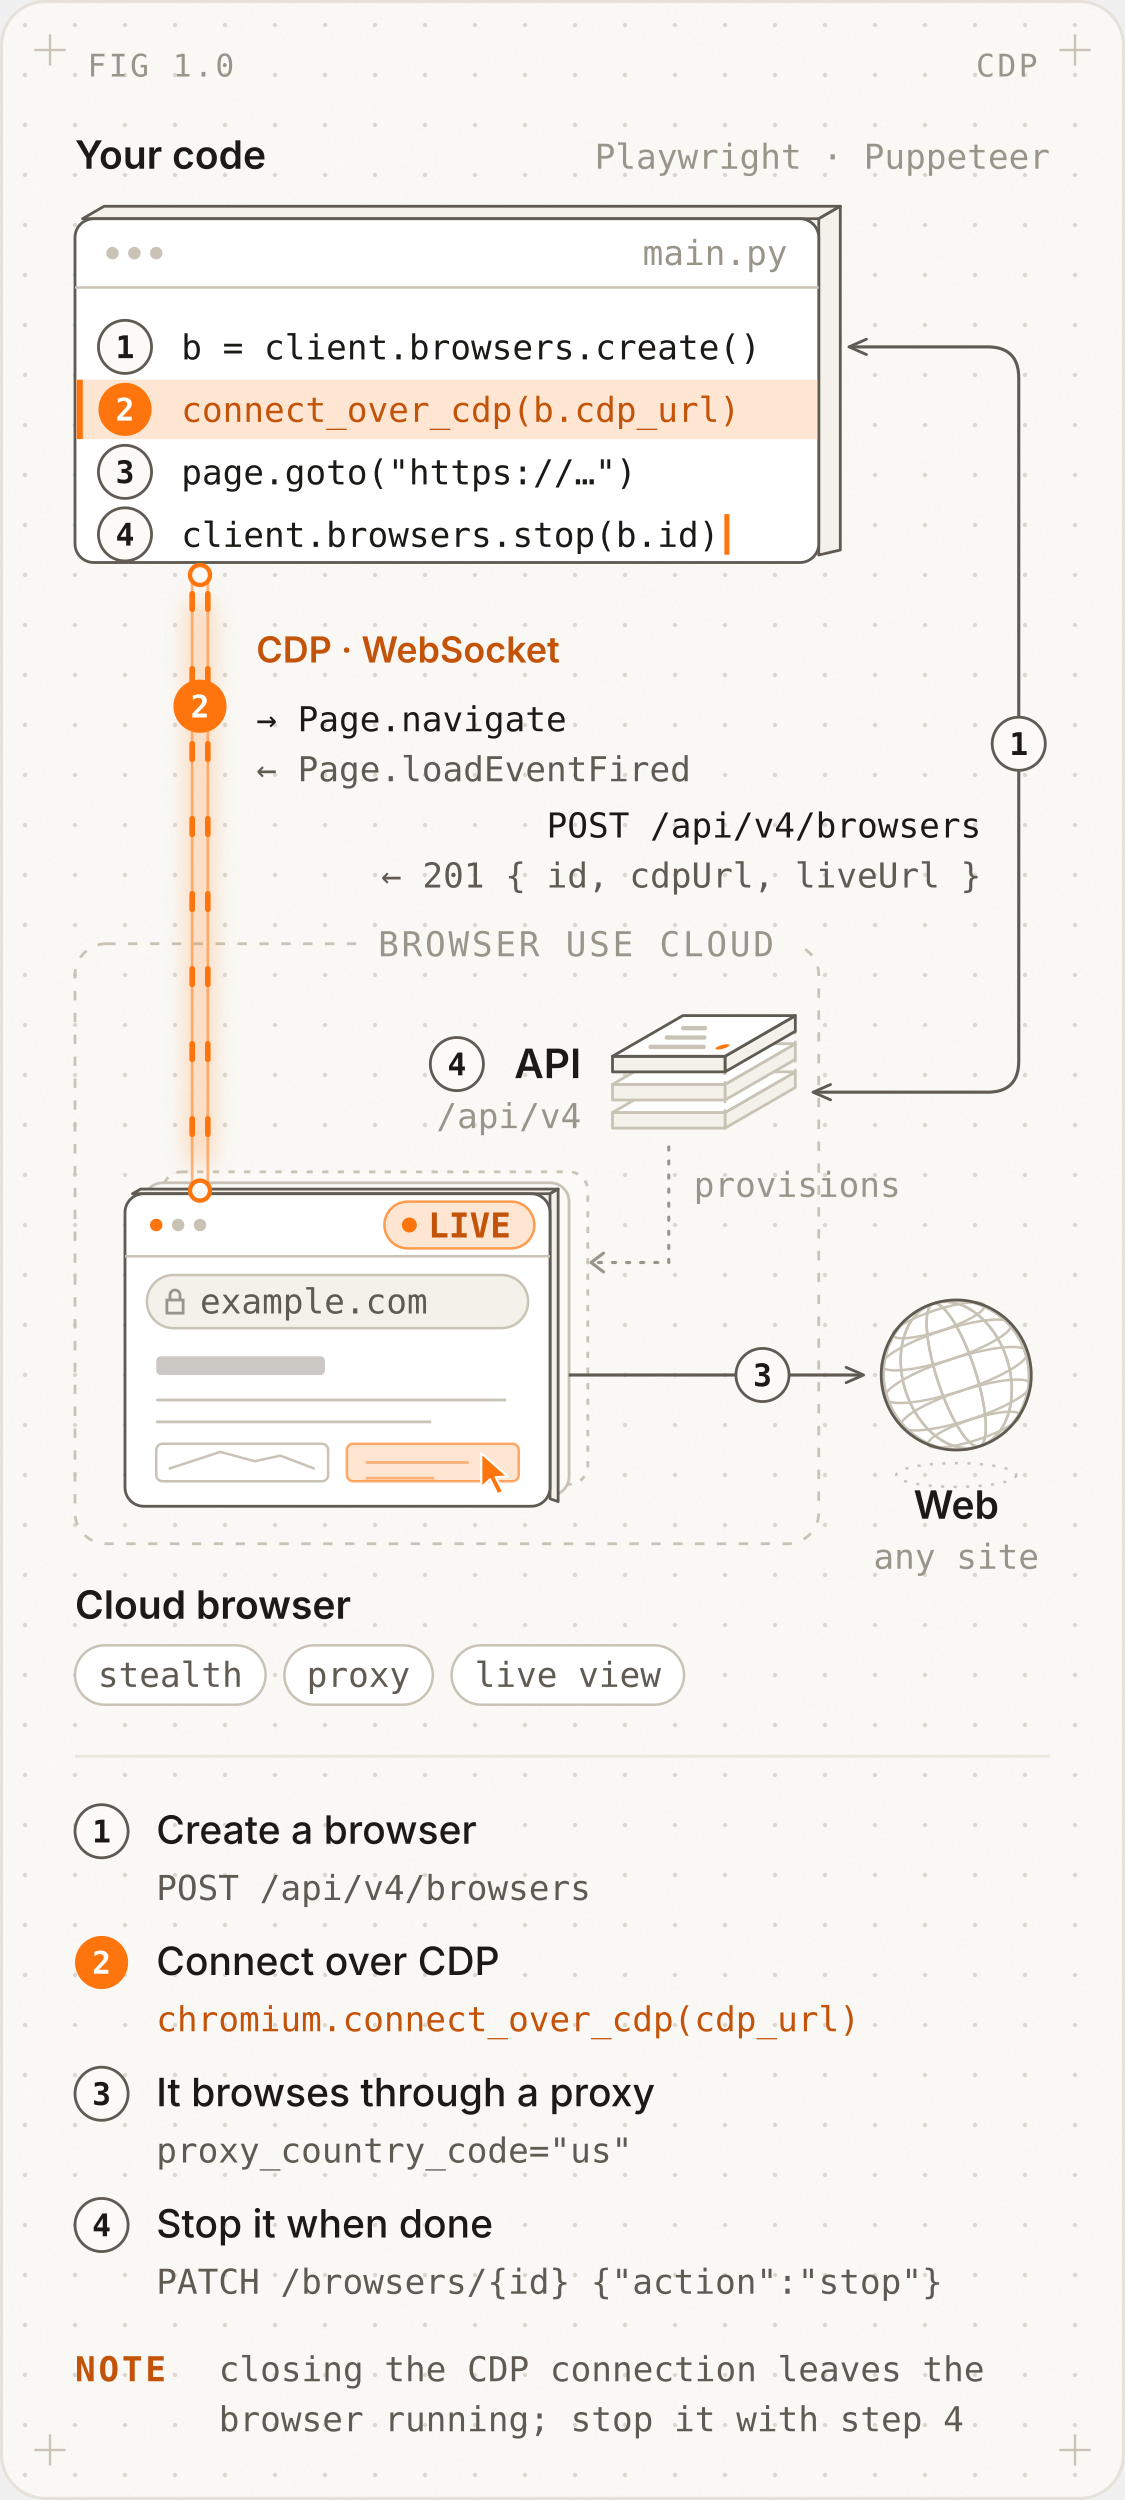
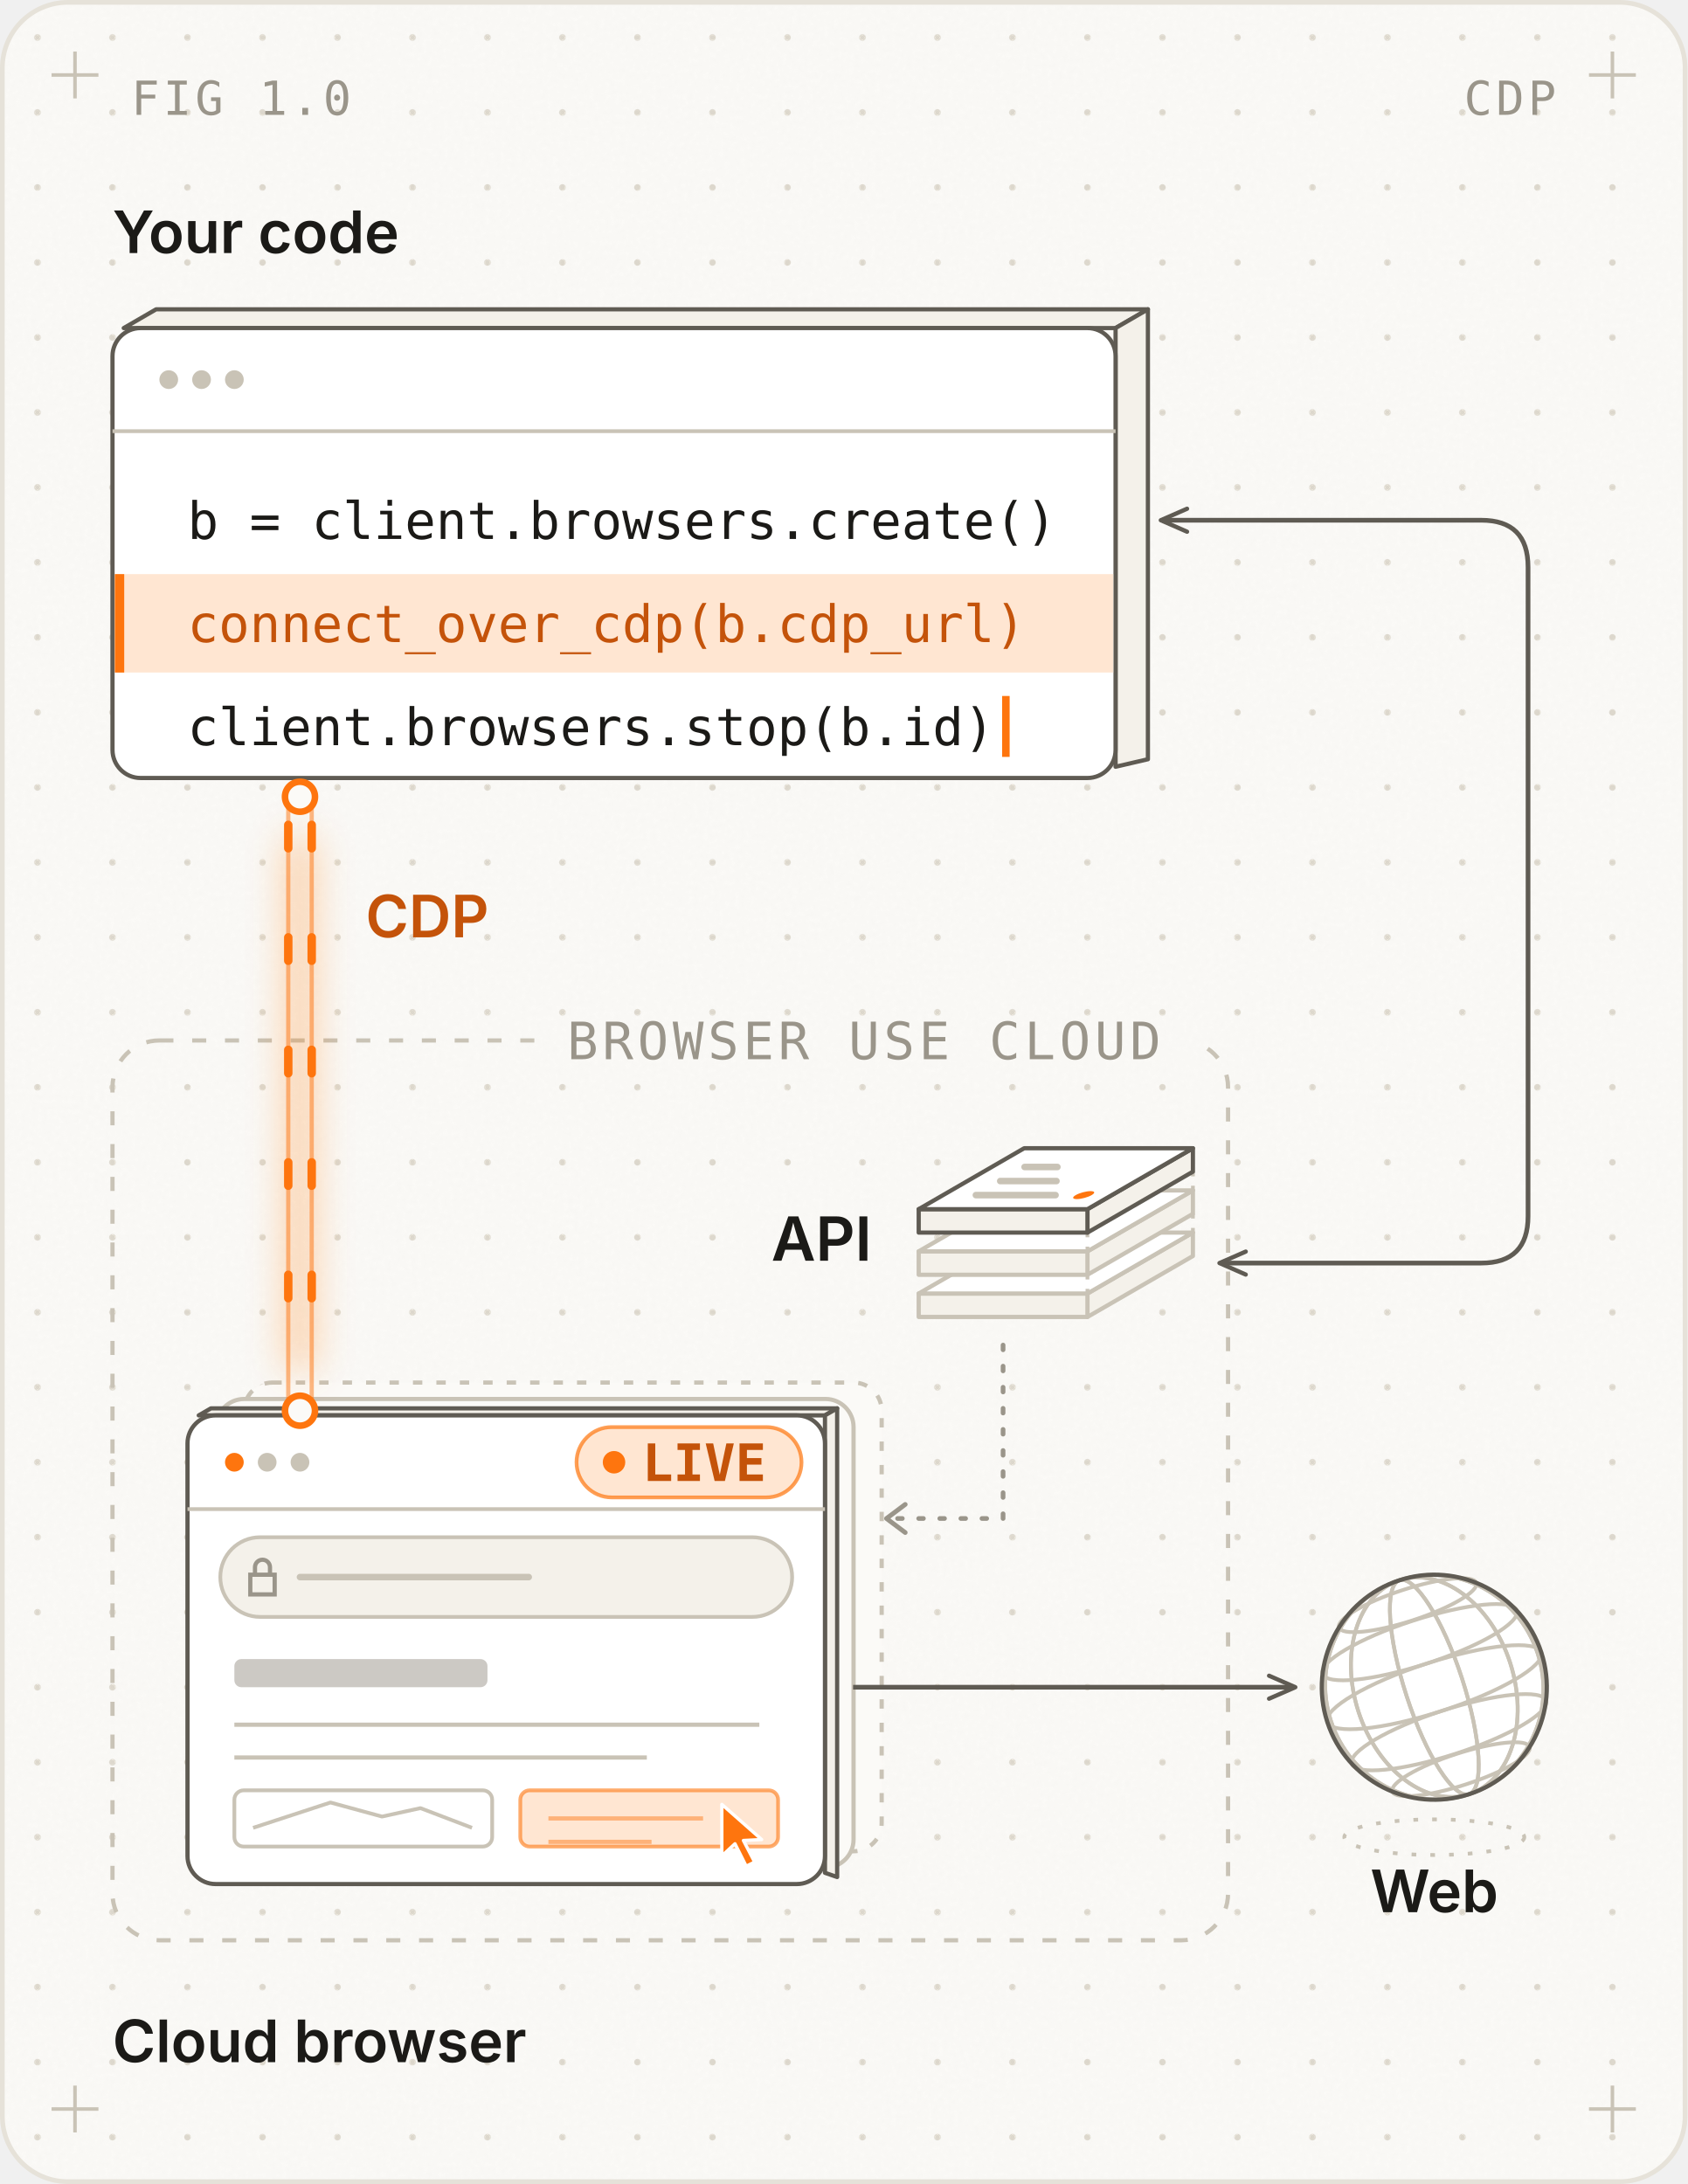
- <svg xmlns="http://www.w3.org/2000/svg" viewBox="0 0 360 800" width="360" height="800" role="img" aria-labelledby="t d" fill="none">
-   <style>.s{font-family:Geist, Inter, -apple-system, BlinkMacSystemFont, 'Segoe UI', Helvetica, Arial, sans-serif}.m{font-family:'Geist Mono', ui-monospace, SFMono-Regular, Menlo, monospace}text{font-kerning:normal}@keyframes fr{to{stroke-dashoffset:-24}}@keyframes fl{to{stroke-dashoffset:24}}@keyframes cur{0%,100%{transform:translate(0,0)}35%,55%{transform:translate(-30px,-14px)}75%{transform:translate(-8px,-24px)}}@keyframes live{0%,100%{fill-opacity:1}50%{fill-opacity:.25}}@keyframes caret{0%,49%{fill-opacity:1}50%,100%{fill-opacity:0}}@keyframes spin{0%{transform:scaleX(0)}16.7%{transform:scaleX(.5)}33.3%{transform:scaleX(.866)}50%{transform:scaleX(1)}66.7%{transform:scaleX(.866)}83.3%{transform:scaleX(.5)}100%{transform:scaleX(0)}}.ma,.story{display:none}@media (prefers-reduced-motion:no-preference){.pkr{animation:fr 1s linear infinite}.pkl{animation:fl 1.5s linear infinite}.cur{animation:cur 6s ease-in-out infinite}.live{animation:live 1.6s ease-in-out infinite}.caret{animation:caret 1.1s step-end infinite}.ms{display:none}.ma,.story{display:inline}}.mer{transform-origin:306px 440px;transform:scaleX(.5)}@media (prefers-reduced-motion:no-preference){.mer{animation:spin 18s linear infinite}}@keyframes h1{0%,2.2%{fill:#1B1A17}4.2%,16.7%{fill:#C4530A}19.7%,100%{fill:#1B1A17}}@media (prefers-reduced-motion:no-preference){.h1{animation:h1 9s linear infinite}}@keyframes h2{0%,16.7%{fill:#5F5B53}18.7%,31.1%{fill:#C4530A}34.1%,100%{fill:#5F5B53}}@media (prefers-reduced-motion:no-preference){.h2{animation:h2 9s linear infinite}}@keyframes h3{0%,32.2%{fill:#1B1A17}34.2%,45.6%{fill:#C4530A}48.6%,100%{fill:#1B1A17}}@media (prefers-reduced-motion:no-preference){.h3{animation:h3 9s linear infinite}}@keyframes h4{0%,64.4%{fill:#5F5B53}66.4%,77.8%{fill:#C4530A}80.8%,100%{fill:#5F5B53}}@media (prefers-reduced-motion:no-preference){.h4{animation:h4 9s linear infinite}}@keyframes b1{0%,2.2%{fill-opacity:0}4.2%,31.1%{fill-opacity:1}34.1%,100%{fill-opacity:0}}@media (prefers-reduced-motion:no-preference){.b1{animation:b1 9s linear infinite}}@keyframes b3{0%,32.2%{fill-opacity:0}34.2%,77.8%{fill-opacity:1}80.8%,100%{fill-opacity:0}}@media (prefers-reduced-motion:no-preference){.b3{animation:b3 9s linear infinite}}</style>
+ <svg xmlns="http://www.w3.org/2000/svg" viewBox="0 0 360 466" width="360" height="466" role="img" aria-labelledby="t d" fill="none">
+   <style>.s{font-family:Geist, Inter, -apple-system, BlinkMacSystemFont, 'Segoe UI', Helvetica, Arial, sans-serif}.m{font-family:'Geist Mono', ui-monospace, SFMono-Regular, Menlo, monospace}text{font-kerning:normal}@keyframes fr{to{stroke-dashoffset:-24}}@keyframes fl{to{stroke-dashoffset:24}}@keyframes cur{0%,100%{transform:translate(0,0)}35%,55%{transform:translate(-30px,-14px)}75%{transform:translate(-8px,-24px)}}@keyframes live{0%,100%{fill-opacity:1}50%{fill-opacity:.25}}@keyframes caret{0%,49%{fill-opacity:1}50%,100%{fill-opacity:0}}@keyframes spin{0%{transform:scaleX(0)}16.7%{transform:scaleX(.5)}33.3%{transform:scaleX(.866)}50%{transform:scaleX(1)}66.7%{transform:scaleX(.866)}83.3%{transform:scaleX(.5)}100%{transform:scaleX(0)}}.ma,.story{display:none}@media (prefers-reduced-motion:no-preference){.pkr{animation:fr 1s linear infinite}.pkl{animation:fl 1.5s linear infinite}.cur{animation:cur 6s ease-in-out infinite}.live{animation:live 1.6s ease-in-out infinite}.caret{animation:caret 1.1s step-end infinite}.ms{display:none}.ma,.story{display:inline}}.mer{transform-origin:306px 360px;transform:scaleX(.5)}@media (prefers-reduced-motion:no-preference){.mer{animation:spin 18s linear infinite}}@keyframes b1{0%,2.0%{fill-opacity:0}4.0%,28.0%{fill-opacity:1}31.0%,100%{fill-opacity:0}}@media (prefers-reduced-motion:no-preference){.b1{animation:b1 10s linear infinite}}@keyframes b3{0%,73.0%{fill-opacity:0}75.0%,86.0%{fill-opacity:1}89.0%,100%{fill-opacity:0}}@media (prefers-reduced-motion:no-preference){.b3{animation:b3 10s linear infinite}}</style>
  <defs>
    <pattern id="dots" width="16" height="16" patternUnits="userSpaceOnUse">
      <circle cx="8" cy="8" r="0.7" fill="#DDD8CD" />
    </pattern>
    <filter id="grain" x="0" y="0" width="100%" height="100%">
      <feTurbulence type="fractalNoise" baseFrequency="0.9" numOctaves="2" seed="7" stitchTiles="stitch" />
      <feColorMatrix values="0 0 0 0 0.5  0 0 0 0 0.5  0 0 0 0 0.5  0 0 0 0.05 0" />
    </filter>
    <clipPath id="card">
-       <rect x="0.5" y="0.5" width="359" height="799" rx="14" />
+       <rect x="0.5" y="0.5" width="359" height="465" rx="14" />
    </clipPath>
    <marker id="ah" viewBox="0 0 10 10" refX="8.5" refY="5" markerWidth="7" markerHeight="7" orient="auto-start-reverse">
      <path d="M1 1.5 L9 5 L1 8.5" stroke="#5F5B53" stroke-width="1.3" fill="none" stroke-linecap="round" stroke-linejoin="round" />
    </marker>
-     <filter id="glow" filterUnits="userSpaceOnUse" x="0" y="0" width="360" height="800">
+     <filter id="glow" filterUnits="userSpaceOnUse" x="0" y="0" width="360" height="466">
      <feGaussianBlur stdDeviation="4" />
    </filter>
-     <filter id="halo" filterUnits="userSpaceOnUse" x="0" y="0" width="360" height="800">
+     <filter id="halo" filterUnits="userSpaceOnUse" x="0" y="0" width="360" height="466">
      <feGaussianBlur stdDeviation="2.2" />
    </filter>
    <pattern id="hatch" width="5" height="5" patternUnits="userSpaceOnUse" patternTransform="rotate(45)">
      <line x1="0" y1="0" x2="0" y2="5" stroke="#C9C3B6" stroke-width="0.8" />
    </pattern>
-     <mask id="gm" maskUnits="userSpaceOnUse" x="0" y="0" width="360" height="800">
-       <rect width="360" height="800" fill="#fff" />
-       <rect x="115.0" y="294" width="141.0" height="16" fill="#000" />
+     <mask id="gm" maskUnits="userSpaceOnUse" x="0" y="0" width="360" height="466">
+       <rect width="360" height="466" fill="#fff" />
+       <rect x="115.0" y="214" width="141.0" height="16" fill="#000" />
    </mask>
-     <path id="p2" d="M64 184 V381" />
-     <path id="p1" d="M272 111 H316 Q326 111 326 121 V339.5 Q326 349.5 316 349.5 H260.517" />
-     <path id="p3" d="M176 440 H282" />
+     <path id="p2" d="M64 170 V301" />
+     <path id="p1" d="M248 111 H316 Q326 111 326 121 V259.5 Q326 269.5 316 269.5 H260.517" />
+     <path id="p3" d="M176 360 H282" />
  </defs>
-   <rect x="0.5" y="0.5" width="359" height="799" rx="14" fill="#FBFAF7" />
+   <rect x="0.5" y="0.5" width="359" height="465" rx="14" fill="#FBFAF7" />
  <g clip-path="url(#card)">
-     <rect width="360" height="800" fill="url(#dots)" />
-     <rect width="360" height="800" filter="url(#grain)" />
-   </g>
-   <rect x="0.5" y="0.5" width="359" height="799" rx="14" fill="none" stroke="#E6E2D9" />
+     <rect width="360" height="466" fill="url(#dots)" />
+     <rect width="360" height="466" filter="url(#grain)" />
+   </g>
+   <rect x="0.5" y="0.5" width="359" height="465" rx="14" fill="none" stroke="#E6E2D9" />
  <path d="M11 16h10M16 11v10" stroke="#C9C3B6" stroke-width="0.75" />
  <path d="M339 16h10M344 11v10" stroke="#C9C3B6" stroke-width="0.75" />
-   <path d="M11 784h10M16 779v10" stroke="#C9C3B6" stroke-width="0.75" />
-   <path d="M339 784h10M344 779v10" stroke="#C9C3B6" stroke-width="0.75" />
+   <path d="M11 450h10M16 445v10" stroke="#C9C3B6" stroke-width="0.75" />
+   <path d="M339 450h10M344 445v10" stroke="#C9C3B6" stroke-width="0.75" />
  <text x="28.0" y="24.5" font-size="10" fill="#9A958A" letter-spacing="0.08em" class="m">FIG 1.0</text>
  <text x="332.0" y="24.5" font-size="10" fill="#9A958A" text-anchor="end" letter-spacing="0.08em" class="m">CDP</text>
-   <polygon points="26.4,70.0 262.0,70.0 268.9,66.0 33.3,66.0" fill="#F4F1EA" stroke="#5F5B53" stroke-width="0.9" stroke-linejoin="round" stroke-linecap="round" />
-   <polygon points="262.0,70.0 268.9,66.0 268.9,176.0 262.0,177.6" fill="#F4F1EA" stroke="#5F5B53" stroke-width="0.9" stroke-linejoin="round" stroke-linecap="round" />
-   <rect x="24" y="70" width="238" height="110" rx="6" fill="#FFFFFF" stroke="#5F5B53" stroke-width="0.9" />
-   <line x1="24" y1="92" x2="262" y2="92" stroke="#C9C3B6" stroke-width="0.8" />
+   <polygon points="26.4,70.0 238.0,70.0 244.9,66.0 33.3,66.0" fill="#F4F1EA" stroke="#5F5B53" stroke-width="0.9" stroke-linejoin="round" stroke-linecap="round" />
+   <polygon points="238.0,70.0 244.9,66.0 244.9,162.0 238.0,163.6" fill="#F4F1EA" stroke="#5F5B53" stroke-width="0.9" stroke-linejoin="round" stroke-linecap="round" />
+   <rect x="24" y="70" width="214" height="96" rx="6" fill="#FFFFFF" stroke="#5F5B53" stroke-width="0.9" />
+   <line x1="24" y1="92" x2="238" y2="92" stroke="#C9C3B6" stroke-width="0.8" />
  <circle cx="36" cy="81.0" r="2" fill="#C9C3B6" />
  <circle cx="43" cy="81.0" r="2" fill="#C9C3B6" />
  <circle cx="50" cy="81.0" r="2" fill="#C9C3B6" />
-   <text x="252.0" y="84.8" font-size="11" fill="#9A958A" text-anchor="end" class="m">main.py</text>
-   <rect class="b1" x="24.5" y="101.5" width="237" height="19" fill="#FFE6D2" fill-opacity="0" />
-   <g>
-     <circle cx="40.0" cy="111.0" r="8.5" fill="#FBFAF7" stroke="#5F5B53" stroke-width="0.9" />
-     <text x="40.0" y="114.6" font-size="10" fill="#1B1A17" font-weight="600" text-anchor="middle" class="m">1</text>
-   </g>
-   <text x="58.0" y="115.0" font-size="11" fill="#1B1A17" class="m">b = client.browsers.create()</text>
-   <rect x="24.5" y="121.5" width="237" height="19" fill="#FFE6D2" />
-   <rect x="24.5" y="121.5" width="2" height="19" fill="#FE750E" />
-   <g>
-     <circle cx="40.0" cy="131.0" r="8.5" fill="#FE750E" />
-     <text x="40.0" y="134.6" font-size="10" fill="#FFFFFF" font-weight="600" text-anchor="middle" class="m">2</text>
-   </g>
-   <text x="58.0" y="135.0" font-size="11" fill="#C4530A" font-weight="500" class="m">connect_over_cdp(b.cdp_url)</text>
-   <rect class="b3" x="24.5" y="141.5" width="237" height="19" fill="#FFE6D2" fill-opacity="0" />
-   <g>
-     <circle cx="40.0" cy="151.0" r="8.5" fill="#FBFAF7" stroke="#5F5B53" stroke-width="0.9" />
-     <text x="40.0" y="154.6" font-size="10" fill="#1B1A17" font-weight="600" text-anchor="middle" class="m">3</text>
-   </g>
-   <text x="58.0" y="155.0" font-size="11" fill="#1B1A17" class="m">page.goto("https://…")</text>
-   <g>
-     <circle cx="40.0" cy="171.0" r="8.5" fill="#FBFAF7" stroke="#5F5B53" stroke-width="0.9" />
-     <text x="40.0" y="174.6" font-size="10" fill="#1B1A17" font-weight="600" text-anchor="middle" class="m">4</text>
-   </g>
-   <text x="58.0" y="175.0" font-size="11" fill="#1B1A17" class="m">client.browsers.stop(b.id)</text>
-   <rect class="caret" x="231.8" y="164.5" width="1.6" height="13" fill="#FE750E" />
+   <rect class="b1" x="24.5" y="100.5" width="213" height="21" fill="#FFE6D2" fill-opacity="0" />
+   <text x="40.0" y="115.0" font-size="11" fill="#1B1A17" class="m">b = client.browsers.create()</text>
+   <rect x="24.5" y="122.5" width="213" height="21" fill="#FFE6D2" />
+   <rect x="24.5" y="122.5" width="2" height="21" fill="#FE750E" />
+   <text x="40.0" y="137.0" font-size="11" fill="#C4530A" font-weight="500" class="m">connect_over_cdp(b.cdp_url)</text>
+   <rect class="b3" x="24.5" y="144.5" width="213" height="21" fill="#FFE6D2" fill-opacity="0" />
+   <text x="40.0" y="159.0" font-size="11" fill="#1B1A17" class="m">client.browsers.stop(b.id)</text>
+   <rect class="caret" x="213.8" y="148.5" width="1.6" height="13" fill="#FE750E" />
  <text x="24.0" y="54.0" font-size="12.5" fill="#1B1A17" font-weight="600" class="s">Your code</text>
-   <text x="336.0" y="54.0" font-size="11" fill="#9A958A" text-anchor="end" class="m">Playwright · Puppeteer</text>
-   <rect x="24" y="302" width="238" height="192" rx="10" mask="url(#gm)" stroke="#C9C3B6" stroke-width="0.9" stroke-dasharray="3 4" />
-   <text x="121.0" y="306.0" font-size="11" fill="#9A958A" letter-spacing="0.08em" class="m">BROWSER USE CLOUD</text>
-   <polygon points="232.0,356.0 254.5,343.0 254.5,348.0 232.0,361.0" fill="#F4F1EA" stroke="#C9C3B6" stroke-width="0.9" stroke-linejoin="round" stroke-linecap="round" />
-   <rect x="196" y="356" width="36" height="5" fill="#F4F1EA" stroke="#C9C3B6" stroke-width="0.9" stroke-linejoin="round" stroke-linecap="round" />
-   <polygon points="196.0,356.0 232.0,356.0 254.5,343.0 218.5,343.0" fill="#FFFFFF" stroke="#C9C3B6" stroke-width="0.9" stroke-linejoin="round" stroke-linecap="round" />
-   <path d="M232 352v4M254.5 339.0v4" stroke="#C9C3B6" stroke-width="0.8" stroke-dasharray="1 2" />
-   <polygon points="232.0,347.0 254.5,334.0 254.5,339.0 232.0,352.0" fill="#F4F1EA" stroke="#C9C3B6" stroke-width="0.9" stroke-linejoin="round" stroke-linecap="round" />
-   <rect x="196" y="347" width="36" height="5" fill="#F4F1EA" stroke="#C9C3B6" stroke-width="0.9" stroke-linejoin="round" stroke-linecap="round" />
-   <polygon points="196.0,347.0 232.0,347.0 254.5,334.0 218.5,334.0" fill="#FFFFFF" stroke="#C9C3B6" stroke-width="0.9" stroke-linejoin="round" stroke-linecap="round" />
-   <path d="M232 343v4M254.5 330.0v4" stroke="#C9C3B6" stroke-width="0.8" stroke-dasharray="1 2" />
-   <polygon points="232.0,338.0 254.5,325.0 254.5,330.0 232.0,343.0" fill="#F4F1EA" stroke="#5F5B53" stroke-width="0.9" stroke-linejoin="round" stroke-linecap="round" />
-   <rect x="196" y="338" width="36" height="5" fill="#F4F1EA" stroke="#5F5B53" stroke-width="0.9" stroke-linejoin="round" stroke-linecap="round" />
-   <polygon points="196.0,338.0 232.0,338.0 254.5,325.0 218.5,325.0" fill="#FFFFFF" stroke="#5F5B53" stroke-width="0.9" stroke-linejoin="round" stroke-linecap="round" />
-   <g transform="matrix(1,0,0.866,-0.5,196.0,338.0)">
+   <rect x="24" y="222" width="238" height="192" rx="10" mask="url(#gm)" stroke="#C9C3B6" stroke-width="0.9" stroke-dasharray="3 4" />
+   <text x="121.0" y="226.0" font-size="11" fill="#9A958A" letter-spacing="0.08em" class="m">BROWSER USE CLOUD</text>
+   <polygon points="232.0,276.0 254.5,263.0 254.5,268.0 232.0,281.0" fill="#F4F1EA" stroke="#C9C3B6" stroke-width="0.9" stroke-linejoin="round" stroke-linecap="round" />
+   <rect x="196" y="276" width="36" height="5" fill="#F4F1EA" stroke="#C9C3B6" stroke-width="0.9" stroke-linejoin="round" stroke-linecap="round" />
+   <polygon points="196.0,276.0 232.0,276.0 254.5,263.0 218.5,263.0" fill="#FFFFFF" stroke="#C9C3B6" stroke-width="0.9" stroke-linejoin="round" stroke-linecap="round" />
+   <path d="M232 272v4M254.5 259.0v4" stroke="#C9C3B6" stroke-width="0.8" stroke-dasharray="1 2" />
+   <polygon points="232.0,267.0 254.5,254.0 254.5,259.0 232.0,272.0" fill="#F4F1EA" stroke="#C9C3B6" stroke-width="0.9" stroke-linejoin="round" stroke-linecap="round" />
+   <rect x="196" y="267" width="36" height="5" fill="#F4F1EA" stroke="#C9C3B6" stroke-width="0.9" stroke-linejoin="round" stroke-linecap="round" />
+   <polygon points="196.0,267.0 232.0,267.0 254.5,254.0 218.5,254.0" fill="#FFFFFF" stroke="#C9C3B6" stroke-width="0.9" stroke-linejoin="round" stroke-linecap="round" />
+   <path d="M232 263v4M254.5 250.0v4" stroke="#C9C3B6" stroke-width="0.8" stroke-dasharray="1 2" />
+   <polygon points="232.0,258.0 254.5,245.0 254.5,250.0 232.0,263.0" fill="#F4F1EA" stroke="#5F5B53" stroke-width="0.9" stroke-linejoin="round" stroke-linecap="round" />
+   <rect x="196" y="258" width="36" height="5" fill="#F4F1EA" stroke="#5F5B53" stroke-width="0.9" stroke-linejoin="round" stroke-linecap="round" />
+   <polygon points="196.0,258.0 232.0,258.0 254.5,245.0 218.5,245.0" fill="#FFFFFF" stroke="#5F5B53" stroke-width="0.9" stroke-linejoin="round" stroke-linecap="round" />
+   <g transform="matrix(1,0,0.866,-0.5,196.0,258.0)">
    <line x1="7" y1="6" x2="24" y2="6" stroke="#C9C3B6" stroke-width="1.4" stroke-linecap="round" vector-effect="non-scaling-stroke" />
    <line x1="7" y1="12" x2="19" y2="12" stroke="#C9C3B6" stroke-width="1.4" stroke-linecap="round" vector-effect="non-scaling-stroke" />
    <line x1="7" y1="18" x2="14" y2="18" stroke="#C9C3B6" stroke-width="1.4" stroke-linecap="round" vector-effect="non-scaling-stroke" />
    <circle cx="30" cy="6" r="1.7" fill="#FE750E" />
  </g>
-   <text x="186.0" y="345.0" font-size="13" fill="#1B1A17" font-weight="600" text-anchor="end" class="s">API</text>
-   <g>
-     <circle cx="146.2" cy="340.5" r="8.5" fill="#FBFAF7" stroke="#5F5B53" stroke-width="0.9" />
-     <text x="146.2" y="344.1" font-size="10" fill="#1B1A17" font-weight="600" text-anchor="middle" class="m">4</text>
-   </g>
-   <text x="186.0" y="361.0" font-size="11" fill="#9A958A" text-anchor="end" class="m">/api/v4</text>
-   <rect x="52.1" y="375.0" width="136" height="100" rx="6" fill="#FBFAF7" stroke="#C9C3B6" stroke-width="0.9" stroke-dasharray="2 3" />
-   <rect x="46.1" y="378.5" width="136" height="100" rx="6" fill="#FBFAF7" stroke="#C9C3B6" stroke-width="0.9" />
-   <polygon points="42.4,382.0 176.0,382.0 178.6,380.5 45.0,380.5" fill="#F4F1EA" stroke="#5F5B53" stroke-width="0.9" stroke-linejoin="round" stroke-linecap="round" />
-   <polygon points="176.0,382.0 178.6,380.5 178.6,480.5 176.0,479.6" fill="#F4F1EA" stroke="#5F5B53" stroke-width="0.9" stroke-linejoin="round" stroke-linecap="round" />
-   <rect x="40" y="382" width="136" height="100" rx="6" fill="#FFFFFF" stroke="#5F5B53" stroke-width="0.9" />
-   <line x1="40" y1="402" x2="176" y2="402" stroke="#C9C3B6" stroke-width="0.8" />
-   <circle cx="50" cy="392.0" r="2" fill="#FE750E" />
-   <circle cx="57" cy="392.0" r="2" fill="#C9C3B6" />
-   <circle cx="64" cy="392.0" r="2" fill="#C9C3B6" />
-   <rect x="123" y="384.5" width="48" height="15" rx="7.5" fill="#FFE6D2" stroke="#FE750E" stroke-width="0.8" stroke-opacity=".7" />
-   <circle class="live" cx="131" cy="392" r="2.4" fill="#FE750E" />
-   <text x="137.0" y="396.0" font-size="11" fill="#C4530A" font-weight="600" class="m">LIVE</text>
-   <rect x="47" y="408" width="122" height="17" rx="8.5" fill="#F4F1EA" stroke="#C9C3B6" stroke-width="0.8" />
-   <path d="M53.4 416.0h5.2v4.2h-5.2zM54.4 416.0v-1.6a1.6 1.6 0 0 1 3.2 0v1.6" stroke="#9A958A" stroke-width="0.9" />
-   <text x="64.0" y="420.3" font-size="11" fill="#5F5B53" class="m">example.com</text>
-   <rect x="50" y="434" width="54" height="6" rx="1.5" fill="#9A958A" fill-opacity=".5" />
-   <line x1="50" y1="448" x2="162" y2="448" stroke="#C9C3B6" stroke-width="0.9" />
-   <line x1="50" y1="455" x2="138" y2="455" stroke="#C9C3B6" stroke-width="0.9" />
-   <rect x="50" y="462" width="55.0" height="12" rx="2" stroke="#C9C3B6" stroke-width="0.8" />
-   <path d="M54 470 l16.5 -5.4 l11.0 3.0 l8.2 -1.8 l11.0 4.2" stroke="#C9C3B6" stroke-width="0.8" stroke-linejoin="round" />
-   <rect x="111.0" y="462" width="55.0" height="12" rx="2" fill="#FFE6D2" stroke="#FE750E" stroke-width="0.8" stroke-opacity=".6" />
-   <line x1="117.0" y1="468" x2="150.0" y2="468" stroke="#FE750E" stroke-opacity=".45" stroke-width="0.9" />
-   <line x1="117.0" y1="473" x2="139.0" y2="473" stroke="#FE750E" stroke-opacity=".45" stroke-width="0.9" />
-   <path class="cur" d="M154 465 l0 11 l2.8 -2.6 l2.4 4.8 l1.8 -0.9 l-2.4 -4.6 l3.9 -0.2z" fill="#FE750E" stroke="#FFFFFF" stroke-width="0.7" stroke-linejoin="round" />
-   <rect x="61.0" y="192.0" width="6" height="181.0" rx="3" fill="#FE750E" fill-opacity="0.35" filter="url(#glow)" />
-   <line x1="61.5" y1="184.0" x2="61.5" y2="381.0" stroke="#FE750E" stroke-width="0.9" stroke-opacity=".5" />
-   <line class="pkr" x1="61.5" y1="190.0" x2="61.5" y2="375.0" stroke="#FE750E" stroke-width="1.8" stroke-linecap="round" stroke-dasharray="5 19" />
-   <line x1="66.5" y1="184.0" x2="66.5" y2="381.0" stroke="#FE750E" stroke-width="0.9" stroke-opacity=".5" />
-   <line class="pkl" x1="66.5" y1="190.0" x2="66.5" y2="375.0" stroke="#FE750E" stroke-width="1.8" stroke-linecap="round" stroke-dasharray="5 19" />
-   <circle cx="64.0" cy="184.0" r="3.2" fill="#FBFAF7" stroke="#FE750E" stroke-width="1.4" />
-   <circle cx="64.0" cy="381.0" r="3.2" fill="#FBFAF7" stroke="#FE750E" stroke-width="1.4" />
-   <g>
-     <circle cx="64.0" cy="226.0" r="8.5" fill="#FE750E" />
-     <text x="64.0" y="229.6" font-size="10" fill="#FFFFFF" font-weight="600" text-anchor="middle" class="m">2</text>
-   </g>
-   <text x="82.0" y="212.0" font-size="11.5" fill="#C4530A" font-weight="600" class="s">CDP · WebSocket</text>
-   <text x="82.0" y="234.0" font-size="11" fill="#1B1A17" class="m h3">→ Page.navigate</text>
-   <text x="82.0" y="250.0" font-size="11" fill="#5F5B53" class="m h4">← Page.loadEventFired</text>
-   <path d="M272 111 H316 Q326 111 326 121 V339.5 Q326 349.5 316 349.5 H260.517" stroke="#5F5B53" stroke-width="1" marker-start="url(#ah)" marker-end="url(#ah)" />
-   <g>
-     <circle cx="326.0" cy="238.0" r="8.5" fill="#FBFAF7" stroke="#5F5B53" stroke-width="0.9" />
-     <text x="326.0" y="241.6" font-size="10" fill="#1B1A17" font-weight="600" text-anchor="middle" class="m">1</text>
-   </g>
-   <text x="314.0" y="268.0" font-size="11" fill="#1B1A17" text-anchor="end" class="m h1">POST /api/v4/browsers</text>
-   <text x="314.0" y="284.0" font-size="11" fill="#5F5B53" text-anchor="end" class="m h2">← 201 { id, cdpUrl, liveUrl }</text>
-   <path d="M214.0 367 V404 H190.124" stroke="#9A958A" stroke-width="1" stroke-dasharray="1 3.5" stroke-linecap="round" />
-   <path d="M193.124 401 L189.124 404 L193.124 407" stroke="#9A958A" stroke-width="1" stroke-linecap="round" stroke-linejoin="round" />
-   <text x="222.0" y="383.0" font-size="11" fill="#9A958A" class="m">provisions</text>
-   <g transform="rotate(-18 306 440)">
-     <circle cx="306" cy="440" r="24" fill="#FFFFFF" />
-     <ellipse cx="306" cy="458.4" rx="15.4" ry="3.4" stroke="#C9C3B6" stroke-width="0.8" />
-     <ellipse cx="306" cy="450.1" rx="21.8" ry="4.8" stroke="#C9C3B6" stroke-width="0.8" />
-     <ellipse cx="306" cy="440.0" rx="24.0" ry="5.3" stroke="#C9C3B6" stroke-width="0.8" />
-     <ellipse cx="306" cy="429.9" rx="21.8" ry="4.8" stroke="#C9C3B6" stroke-width="0.8" />
-     <ellipse cx="306" cy="421.6" rx="15.4" ry="3.4" stroke="#C9C3B6" stroke-width="0.8" />
+   <text x="186.0" y="269.0" font-size="13" fill="#1B1A17" font-weight="600" text-anchor="end" class="s">API</text>
+   <rect x="52.1" y="295.0" width="136" height="100" rx="6" fill="#FBFAF7" stroke="#C9C3B6" stroke-width="0.9" stroke-dasharray="2 3" />
+   <rect x="46.1" y="298.5" width="136" height="100" rx="6" fill="#FBFAF7" stroke="#C9C3B6" stroke-width="0.9" />
+   <polygon points="42.4,302.0 176.0,302.0 178.6,300.5 45.0,300.5" fill="#F4F1EA" stroke="#5F5B53" stroke-width="0.9" stroke-linejoin="round" stroke-linecap="round" />
+   <polygon points="176.0,302.0 178.6,300.5 178.6,400.5 176.0,399.6" fill="#F4F1EA" stroke="#5F5B53" stroke-width="0.9" stroke-linejoin="round" stroke-linecap="round" />
+   <rect x="40" y="302" width="136" height="100" rx="6" fill="#FFFFFF" stroke="#5F5B53" stroke-width="0.9" />
+   <line x1="40" y1="322" x2="176" y2="322" stroke="#C9C3B6" stroke-width="0.8" />
+   <circle cx="50" cy="312.0" r="2" fill="#FE750E" />
+   <circle cx="57" cy="312.0" r="2" fill="#C9C3B6" />
+   <circle cx="64" cy="312.0" r="2" fill="#C9C3B6" />
+   <rect x="123" y="304.5" width="48" height="15" rx="7.5" fill="#FFE6D2" stroke="#FE750E" stroke-width="0.8" stroke-opacity=".7" />
+   <circle class="live" cx="131" cy="312" r="2.4" fill="#FE750E" />
+   <text x="137.0" y="316.0" font-size="11" fill="#C4530A" font-weight="600" class="m">LIVE</text>
+   <rect x="47" y="328" width="122" height="17" rx="8.5" fill="#F4F1EA" stroke="#C9C3B6" stroke-width="0.8" />
+   <path d="M53.4 336.0h5.2v4.2h-5.2zM54.4 336.0v-1.6a1.6 1.6 0 0 1 3.2 0v1.6" stroke="#9A958A" stroke-width="0.9" />
+   <line x1="64" y1="336.5" x2="112.8" y2="336.5" stroke="#C9C3B6" stroke-width="1.4" stroke-linecap="round" />
+   <rect x="50" y="354" width="54" height="6" rx="1.5" fill="#9A958A" fill-opacity=".5" />
+   <line x1="50" y1="368" x2="162" y2="368" stroke="#C9C3B6" stroke-width="0.9" />
+   <line x1="50" y1="375" x2="138" y2="375" stroke="#C9C3B6" stroke-width="0.9" />
+   <rect x="50" y="382" width="55.0" height="12" rx="2" stroke="#C9C3B6" stroke-width="0.8" />
+   <path d="M54 390 l16.5 -5.4 l11.0 3.0 l8.2 -1.8 l11.0 4.2" stroke="#C9C3B6" stroke-width="0.8" stroke-linejoin="round" />
+   <rect x="111.0" y="382" width="55.0" height="12" rx="2" fill="#FFE6D2" stroke="#FE750E" stroke-width="0.8" stroke-opacity=".6" />
+   <line x1="117.0" y1="388" x2="150.0" y2="388" stroke="#FE750E" stroke-opacity=".45" stroke-width="0.9" />
+   <line x1="117.0" y1="393" x2="139.0" y2="393" stroke="#FE750E" stroke-opacity=".45" stroke-width="0.9" />
+   <path class="cur" d="M154 385 l0 11 l2.8 -2.6 l2.4 4.8 l1.8 -0.9 l-2.4 -4.6 l3.9 -0.2z" fill="#FE750E" stroke="#FFFFFF" stroke-width="0.7" stroke-linejoin="round" />
+   <rect x="61.0" y="178.0" width="6" height="115.0" rx="3" fill="#FE750E" fill-opacity="0.35" filter="url(#glow)" />
+   <line x1="61.5" y1="170.0" x2="61.5" y2="301.0" stroke="#FE750E" stroke-width="0.9" stroke-opacity=".5" />
+   <line class="pkr" x1="61.5" y1="176.0" x2="61.5" y2="295.0" stroke="#FE750E" stroke-width="1.8" stroke-linecap="round" stroke-dasharray="5 19" />
+   <line x1="66.5" y1="170.0" x2="66.5" y2="301.0" stroke="#FE750E" stroke-width="0.9" stroke-opacity=".5" />
+   <line class="pkl" x1="66.5" y1="176.0" x2="66.5" y2="295.0" stroke="#FE750E" stroke-width="1.8" stroke-linecap="round" stroke-dasharray="5 19" />
+   <circle cx="64.0" cy="170.0" r="3.2" fill="#FBFAF7" stroke="#FE750E" stroke-width="1.4" />
+   <circle cx="64.0" cy="301.0" r="3.2" fill="#FBFAF7" stroke="#FE750E" stroke-width="1.4" />
+   <text x="78.0" y="200.0" font-size="12.5" fill="#C4530A" font-weight="600" class="s">CDP</text>
+   <path d="M248 111 H316 Q326 111 326 121 V259.5 Q326 269.5 316 269.5 H260.517" stroke="#5F5B53" stroke-width="1" marker-start="url(#ah)" marker-end="url(#ah)" />
+   <path d="M214.0 287 V324 H190.124" stroke="#9A958A" stroke-width="1" stroke-dasharray="1 3.5" stroke-linecap="round" />
+   <path d="M193.124 321 L189.124 324 L193.124 327" stroke="#9A958A" stroke-width="1" stroke-linecap="round" stroke-linejoin="round" />
+   <g transform="rotate(-18 306 360)">
+     <circle cx="306" cy="360" r="24" fill="#FFFFFF" />
+     <ellipse cx="306" cy="378.4" rx="15.4" ry="3.4" stroke="#C9C3B6" stroke-width="0.8" />
+     <ellipse cx="306" cy="370.1" rx="21.8" ry="4.8" stroke="#C9C3B6" stroke-width="0.8" />
+     <ellipse cx="306" cy="360.0" rx="24.0" ry="5.3" stroke="#C9C3B6" stroke-width="0.8" />
+     <ellipse cx="306" cy="349.9" rx="21.8" ry="4.8" stroke="#C9C3B6" stroke-width="0.8" />
+     <ellipse cx="306" cy="341.6" rx="15.4" ry="3.4" stroke="#C9C3B6" stroke-width="0.8" />
    <g class="ms">
-       <ellipse cx="306" cy="440" rx="23.2" ry="24" stroke="#C9C3B6" stroke-width="0.8" />
-       <ellipse cx="306" cy="440" rx="17.0" ry="24" stroke="#C9C3B6" stroke-width="0.8" />
-       <ellipse cx="306" cy="440" rx="6.2" ry="24" stroke="#C9C3B6" stroke-width="0.8" />
-       <ellipse cx="306" cy="440" rx="6.2" ry="24" stroke="#C9C3B6" stroke-width="0.8" />
-       <ellipse cx="306" cy="440" rx="17.0" ry="24" stroke="#C9C3B6" stroke-width="0.8" />
-       <ellipse cx="306" cy="440" rx="23.2" ry="24" stroke="#C9C3B6" stroke-width="0.8" />
+       <ellipse cx="306" cy="360" rx="23.2" ry="24" stroke="#C9C3B6" stroke-width="0.8" />
+       <ellipse cx="306" cy="360" rx="17.0" ry="24" stroke="#C9C3B6" stroke-width="0.8" />
+       <ellipse cx="306" cy="360" rx="6.2" ry="24" stroke="#C9C3B6" stroke-width="0.8" />
+       <ellipse cx="306" cy="360" rx="6.2" ry="24" stroke="#C9C3B6" stroke-width="0.8" />
+       <ellipse cx="306" cy="360" rx="17.0" ry="24" stroke="#C9C3B6" stroke-width="0.8" />
+       <ellipse cx="306" cy="360" rx="23.2" ry="24" stroke="#C9C3B6" stroke-width="0.8" />
    </g>
    <g class="ma">
      <g class="mer" style="animation-delay:0s">
-         <ellipse cx="306" cy="440" rx="24" ry="24" stroke="#C9C3B6" stroke-width="0.8" vector-effect="non-scaling-stroke" />
+         <ellipse cx="306" cy="360" rx="24" ry="24" stroke="#C9C3B6" stroke-width="0.8" vector-effect="non-scaling-stroke" />
      </g>
      <g class="mer" style="animation-delay:-3s">
-         <ellipse cx="306" cy="440" rx="24" ry="24" stroke="#C9C3B6" stroke-width="0.8" vector-effect="non-scaling-stroke" />
+         <ellipse cx="306" cy="360" rx="24" ry="24" stroke="#C9C3B6" stroke-width="0.8" vector-effect="non-scaling-stroke" />
      </g>
      <g class="mer" style="animation-delay:-6s">
-         <ellipse cx="306" cy="440" rx="24" ry="24" stroke="#C9C3B6" stroke-width="0.8" vector-effect="non-scaling-stroke" />
+         <ellipse cx="306" cy="360" rx="24" ry="24" stroke="#C9C3B6" stroke-width="0.8" vector-effect="non-scaling-stroke" />
      </g>
      <g class="mer" style="animation-delay:-9s">
-         <ellipse cx="306" cy="440" rx="24" ry="24" stroke="#C9C3B6" stroke-width="0.8" vector-effect="non-scaling-stroke" />
+         <ellipse cx="306" cy="360" rx="24" ry="24" stroke="#C9C3B6" stroke-width="0.8" vector-effect="non-scaling-stroke" />
      </g>
      <g class="mer" style="animation-delay:-12s">
-         <ellipse cx="306" cy="440" rx="24" ry="24" stroke="#C9C3B6" stroke-width="0.8" vector-effect="non-scaling-stroke" />
+         <ellipse cx="306" cy="360" rx="24" ry="24" stroke="#C9C3B6" stroke-width="0.8" vector-effect="non-scaling-stroke" />
      </g>
      <g class="mer" style="animation-delay:-15s">
-         <ellipse cx="306" cy="440" rx="24" ry="24" stroke="#C9C3B6" stroke-width="0.8" vector-effect="non-scaling-stroke" />
+         <ellipse cx="306" cy="360" rx="24" ry="24" stroke="#C9C3B6" stroke-width="0.8" vector-effect="non-scaling-stroke" />
      </g>
    </g>
-     <circle cx="306" cy="440" r="24" stroke="#5F5B53" stroke-width="0.9" />
-   </g>
-   <ellipse cx="306" cy="472" rx="19.2" ry="3.8" stroke="#C9C3B6" stroke-width="0.8" stroke-dasharray="1 3" />
-   <path d="M182 440 H276" stroke="#5F5B53" stroke-width="1" marker-end="url(#ah)" />
-   <g>
-     <circle cx="244.0" cy="440.0" r="8.5" fill="#FBFAF7" stroke="#5F5B53" stroke-width="0.9" />
-     <text x="244.0" y="443.6" font-size="10" fill="#1B1A17" font-weight="600" text-anchor="middle" class="m">3</text>
-   </g>
-   <text x="306.0" y="486.0" font-size="12.5" fill="#1B1A17" font-weight="600" text-anchor="middle" class="s">Web</text>
-   <text x="306.0" y="502.0" font-size="11" fill="#9A958A" text-anchor="middle" class="m">any site</text>
-   <text x="24.0" y="518.0" font-size="12.5" fill="#1B1A17" font-weight="600" class="s">Cloud browser</text>
-   <rect x="24.0" y="526.5" width="61.0" height="19" rx="9.5" fill="#FFFFFF" stroke="#C9C3B6" stroke-width="0.8" />
-   <text x="54.5" y="539.8" font-size="11" fill="#5F5B53" text-anchor="middle" class="m">stealth</text>
-   <rect x="91.0" y="526.5" width="47.5" height="19" rx="9.5" fill="#FFFFFF" stroke="#C9C3B6" stroke-width="0.8" />
-   <text x="114.7" y="539.8" font-size="11" fill="#5F5B53" text-anchor="middle" class="m">proxy</text>
-   <rect x="144.5" y="526.5" width="74.4" height="19" rx="9.5" fill="#FFFFFF" stroke="#C9C3B6" stroke-width="0.8" />
-   <text x="181.7" y="539.8" font-size="11" fill="#5F5B53" text-anchor="middle" class="m">live view</text>
-   <g class="story" opacity="0">
-     <animate attributeName="opacity" values="0;0;1;1;0;0" keyTimes="0;0.033;0.039;0.15;0.156;1" dur="9s" repeatCount="indefinite" calcMode="linear" />
-     <animateMotion dur="9s" repeatCount="indefinite" calcMode="linear" keyPoints="0;0;1;1" keyTimes="0;0.033;0.156;1">
+     <circle cx="306" cy="360" r="24" stroke="#5F5B53" stroke-width="0.9" />
+   </g>
+   <ellipse cx="306" cy="392" rx="19.2" ry="3.8" stroke="#C9C3B6" stroke-width="0.8" stroke-dasharray="1 3" />
+   <path d="M182 360 H276" stroke="#5F5B53" stroke-width="1" marker-end="url(#ah)" />
+   <text x="306.0" y="408.0" font-size="12.5" fill="#1B1A17" font-weight="600" text-anchor="middle" class="s">Web</text>
+   <text x="24.0" y="440.0" font-size="12.5" fill="#1B1A17" font-weight="600" class="s">Cloud browser</text>
+   <g class="story" opacity="0">
+     <animate attributeName="opacity" values="0;0;1;1;0;0" keyTimes="0;0.03;0.035;0.135;0.14;1" dur="10s" repeatCount="indefinite" calcMode="linear" />
+     <animateMotion dur="10s" repeatCount="indefinite" calcMode="linear" keyPoints="0;0;1;1" keyTimes="0;0.03;0.14;1">
      <mpath href="#p1" />
    </animateMotion>
    <circle r="7.4" fill="#5F5B53" fill-opacity=".25" filter="url(#halo)" />
    <circle r="3.4" fill="#5F5B53" />
  </g>
  <g class="story" opacity="0">
-     <animate attributeName="opacity" values="0;0;1;1;0;0" keyTimes="0;0.178;0.183;0.294;0.3;1" dur="9s" repeatCount="indefinite" calcMode="linear" />
-     <animateMotion dur="9s" repeatCount="indefinite" calcMode="linear" keyPoints="1;1;0;0" keyTimes="0;0.178;0.3;1">
+     <animate attributeName="opacity" values="0;0;1;1;0;0" keyTimes="0;0.16;0.165;0.265;0.27;1" dur="10s" repeatCount="indefinite" calcMode="linear" />
+     <animateMotion dur="10s" repeatCount="indefinite" calcMode="linear" keyPoints="1;1;0;0" keyTimes="0;0.16;0.27;1">
      <mpath href="#p1" />
    </animateMotion>
    <circle r="7.4" fill="#FE750E" fill-opacity=".25" filter="url(#halo)" />
    <circle r="3.4" fill="#FE750E" />
  </g>
  <g class="story" opacity="0">
-     <animate attributeName="opacity" values="0;0;1;1;0;0" keyTimes="0;0.333;0.339;0.439;0.444;1" dur="9s" repeatCount="indefinite" calcMode="linear" />
-     <animateMotion dur="9s" repeatCount="indefinite" calcMode="linear" keyPoints="0;0;1;1" keyTimes="0;0.333;0.444;1">
+     <animate attributeName="opacity" values="0;0;1;1;0;0" keyTimes="0;0.3;0.305;0.395;0.4;1" dur="10s" repeatCount="indefinite" calcMode="linear" />
+     <animateMotion dur="10s" repeatCount="indefinite" calcMode="linear" keyPoints="0;0;1;1" keyTimes="0;0.3;0.4;1">
      <mpath href="#p2" />
    </animateMotion>
    <circle r="8.2" fill="#FE750E" fill-opacity=".25" filter="url(#halo)" />
    <circle r="4.2" fill="#FBFAF7" stroke="#FE750E" stroke-width="1.6" />
  </g>
  <g class="story" opacity="0">
-     <animate attributeName="opacity" values="0;0;1;1;0;0" keyTimes="0;0.456;0.461;0.528;0.533;1" dur="9s" repeatCount="indefinite" calcMode="linear" />
-     <animateMotion dur="9s" repeatCount="indefinite" calcMode="linear" keyPoints="0;0;1;1" keyTimes="0;0.456;0.533;1">
+     <animate attributeName="opacity" values="0;0;1;1;0;0" keyTimes="0;0.41;0.415;0.475;0.48;1" dur="10s" repeatCount="indefinite" calcMode="linear" />
+     <animateMotion dur="10s" repeatCount="indefinite" calcMode="linear" keyPoints="0;0;1;1" keyTimes="0;0.41;0.48;1">
      <mpath href="#p3" />
    </animateMotion>
    <circle r="7.4" fill="#5F5B53" fill-opacity=".25" filter="url(#halo)" />
    <circle r="3.4" fill="#FBFAF7" stroke="#5F5B53" stroke-width="1.6" />
  </g>
  <g class="story" opacity="0">
-     <animate attributeName="opacity" values="0;0;1;1;0;0" keyTimes="0;0.556;0.561;0.628;0.633;1" dur="9s" repeatCount="indefinite" calcMode="linear" />
-     <animateMotion dur="9s" repeatCount="indefinite" calcMode="linear" keyPoints="1;1;0;0" keyTimes="0;0.556;0.633;1">
+     <animate attributeName="opacity" values="0;0;1;1;0;0" keyTimes="0;0.5;0.505;0.565;0.57;1" dur="10s" repeatCount="indefinite" calcMode="linear" />
+     <animateMotion dur="10s" repeatCount="indefinite" calcMode="linear" keyPoints="1;1;0;0" keyTimes="0;0.5;0.57;1">
      <mpath href="#p3" />
    </animateMotion>
    <circle r="7.4" fill="#5F5B53" fill-opacity=".25" filter="url(#halo)" />
    <circle r="3.4" fill="#FBFAF7" stroke="#5F5B53" stroke-width="1.6" />
  </g>
  <g class="story" opacity="0">
-     <animate attributeName="opacity" values="0;0;1;1;0;0" keyTimes="0;0.656;0.661;0.761;0.767;1" dur="9s" repeatCount="indefinite" calcMode="linear" />
-     <animateMotion dur="9s" repeatCount="indefinite" calcMode="linear" keyPoints="1;1;0;0" keyTimes="0;0.656;0.767;1">
+     <animate attributeName="opacity" values="0;0;1;1;0;0" keyTimes="0;0.59;0.595;0.685;0.69;1" dur="10s" repeatCount="indefinite" calcMode="linear" />
+     <animateMotion dur="10s" repeatCount="indefinite" calcMode="linear" keyPoints="1;1;0;0" keyTimes="0;0.59;0.69;1">
      <mpath href="#p2" />
    </animateMotion>
    <circle r="8.2" fill="#FE750E" fill-opacity=".25" filter="url(#halo)" />
    <circle r="4.2" fill="#FBFAF7" stroke="#FE750E" stroke-width="1.6" />
  </g>
-   <line x1="24" y1="562" x2="336" y2="562" stroke="#ECE8DF" stroke-width="1" />
-   <g>
-     <circle cx="32.5" cy="586.0" r="8.5" fill="#FBFAF7" stroke="#5F5B53" stroke-width="0.9" />
-     <text x="32.5" y="589.6" font-size="10" fill="#1B1A17" font-weight="600" text-anchor="middle" class="m">1</text>
-   </g>
-   <text x="50.0" y="590.0" font-size="12.5" fill="#1B1A17" font-weight="500" class="s">Create a browser</text>
-   <text x="50.0" y="608.0" font-size="11" fill="#5F5B53" class="m">POST /api/v4/browsers</text>
-   <g>
-     <circle cx="32.5" cy="628.0" r="8.5" fill="#FE750E" />
-     <text x="32.5" y="631.6" font-size="10" fill="#FFFFFF" font-weight="600" text-anchor="middle" class="m">2</text>
-   </g>
-   <text x="50.0" y="632.0" font-size="12.5" fill="#1B1A17" font-weight="500" class="s">Connect over CDP</text>
-   <text x="50.0" y="650.0" font-size="11" fill="#C4530A" class="m">chromium.connect_over_cdp(cdp_url)</text>
-   <g>
-     <circle cx="32.5" cy="670.0" r="8.5" fill="#FBFAF7" stroke="#5F5B53" stroke-width="0.9" />
-     <text x="32.5" y="673.6" font-size="10" fill="#1B1A17" font-weight="600" text-anchor="middle" class="m">3</text>
-   </g>
-   <text x="50.0" y="674.0" font-size="12.5" fill="#1B1A17" font-weight="500" class="s">It browses through a proxy</text>
-   <text x="50.0" y="692.0" font-size="11" fill="#5F5B53" class="m">proxy_country_code="us"</text>
-   <g>
-     <circle cx="32.5" cy="712.0" r="8.5" fill="#FBFAF7" stroke="#5F5B53" stroke-width="0.9" />
-     <text x="32.5" y="715.6" font-size="10" fill="#1B1A17" font-weight="600" text-anchor="middle" class="m">4</text>
-   </g>
-   <text x="50.0" y="716.0" font-size="12.5" fill="#1B1A17" font-weight="500" class="s">Stop it when done</text>
-   <text x="50.0" y="734.0" font-size="11" fill="#5F5B53" class="m">PATCH /browsers/{id} {"action":"stop"}</text>
-   <text x="24.0" y="762.0" font-size="11" fill="#C4530A" font-weight="600" letter-spacing="0.08em" class="m">NOTE</text>
-   <text x="70.0" y="762.0" font-size="11" fill="#5F5B53" class="m">closing the CDP connection leaves the</text>
-   <text x="70.0" y="778.0" font-size="11" fill="#5F5B53" class="m">browser running; stop it with step 4</text>
+   <g class="story" opacity="0">
+     <animate attributeName="opacity" values="0;0;1;1;0;0" keyTimes="0;0.74;0.745;0.845;0.85;1" dur="10s" repeatCount="indefinite" calcMode="linear" />
+     <animateMotion dur="10s" repeatCount="indefinite" calcMode="linear" keyPoints="0;0;1;1" keyTimes="0;0.74;0.85;1">
+       <mpath href="#p1" />
+     </animateMotion>
+     <circle r="7.4" fill="#5F5B53" fill-opacity=".25" filter="url(#halo)" />
+     <circle r="3.4" fill="#5F5B53" />
+   </g>
</svg>
